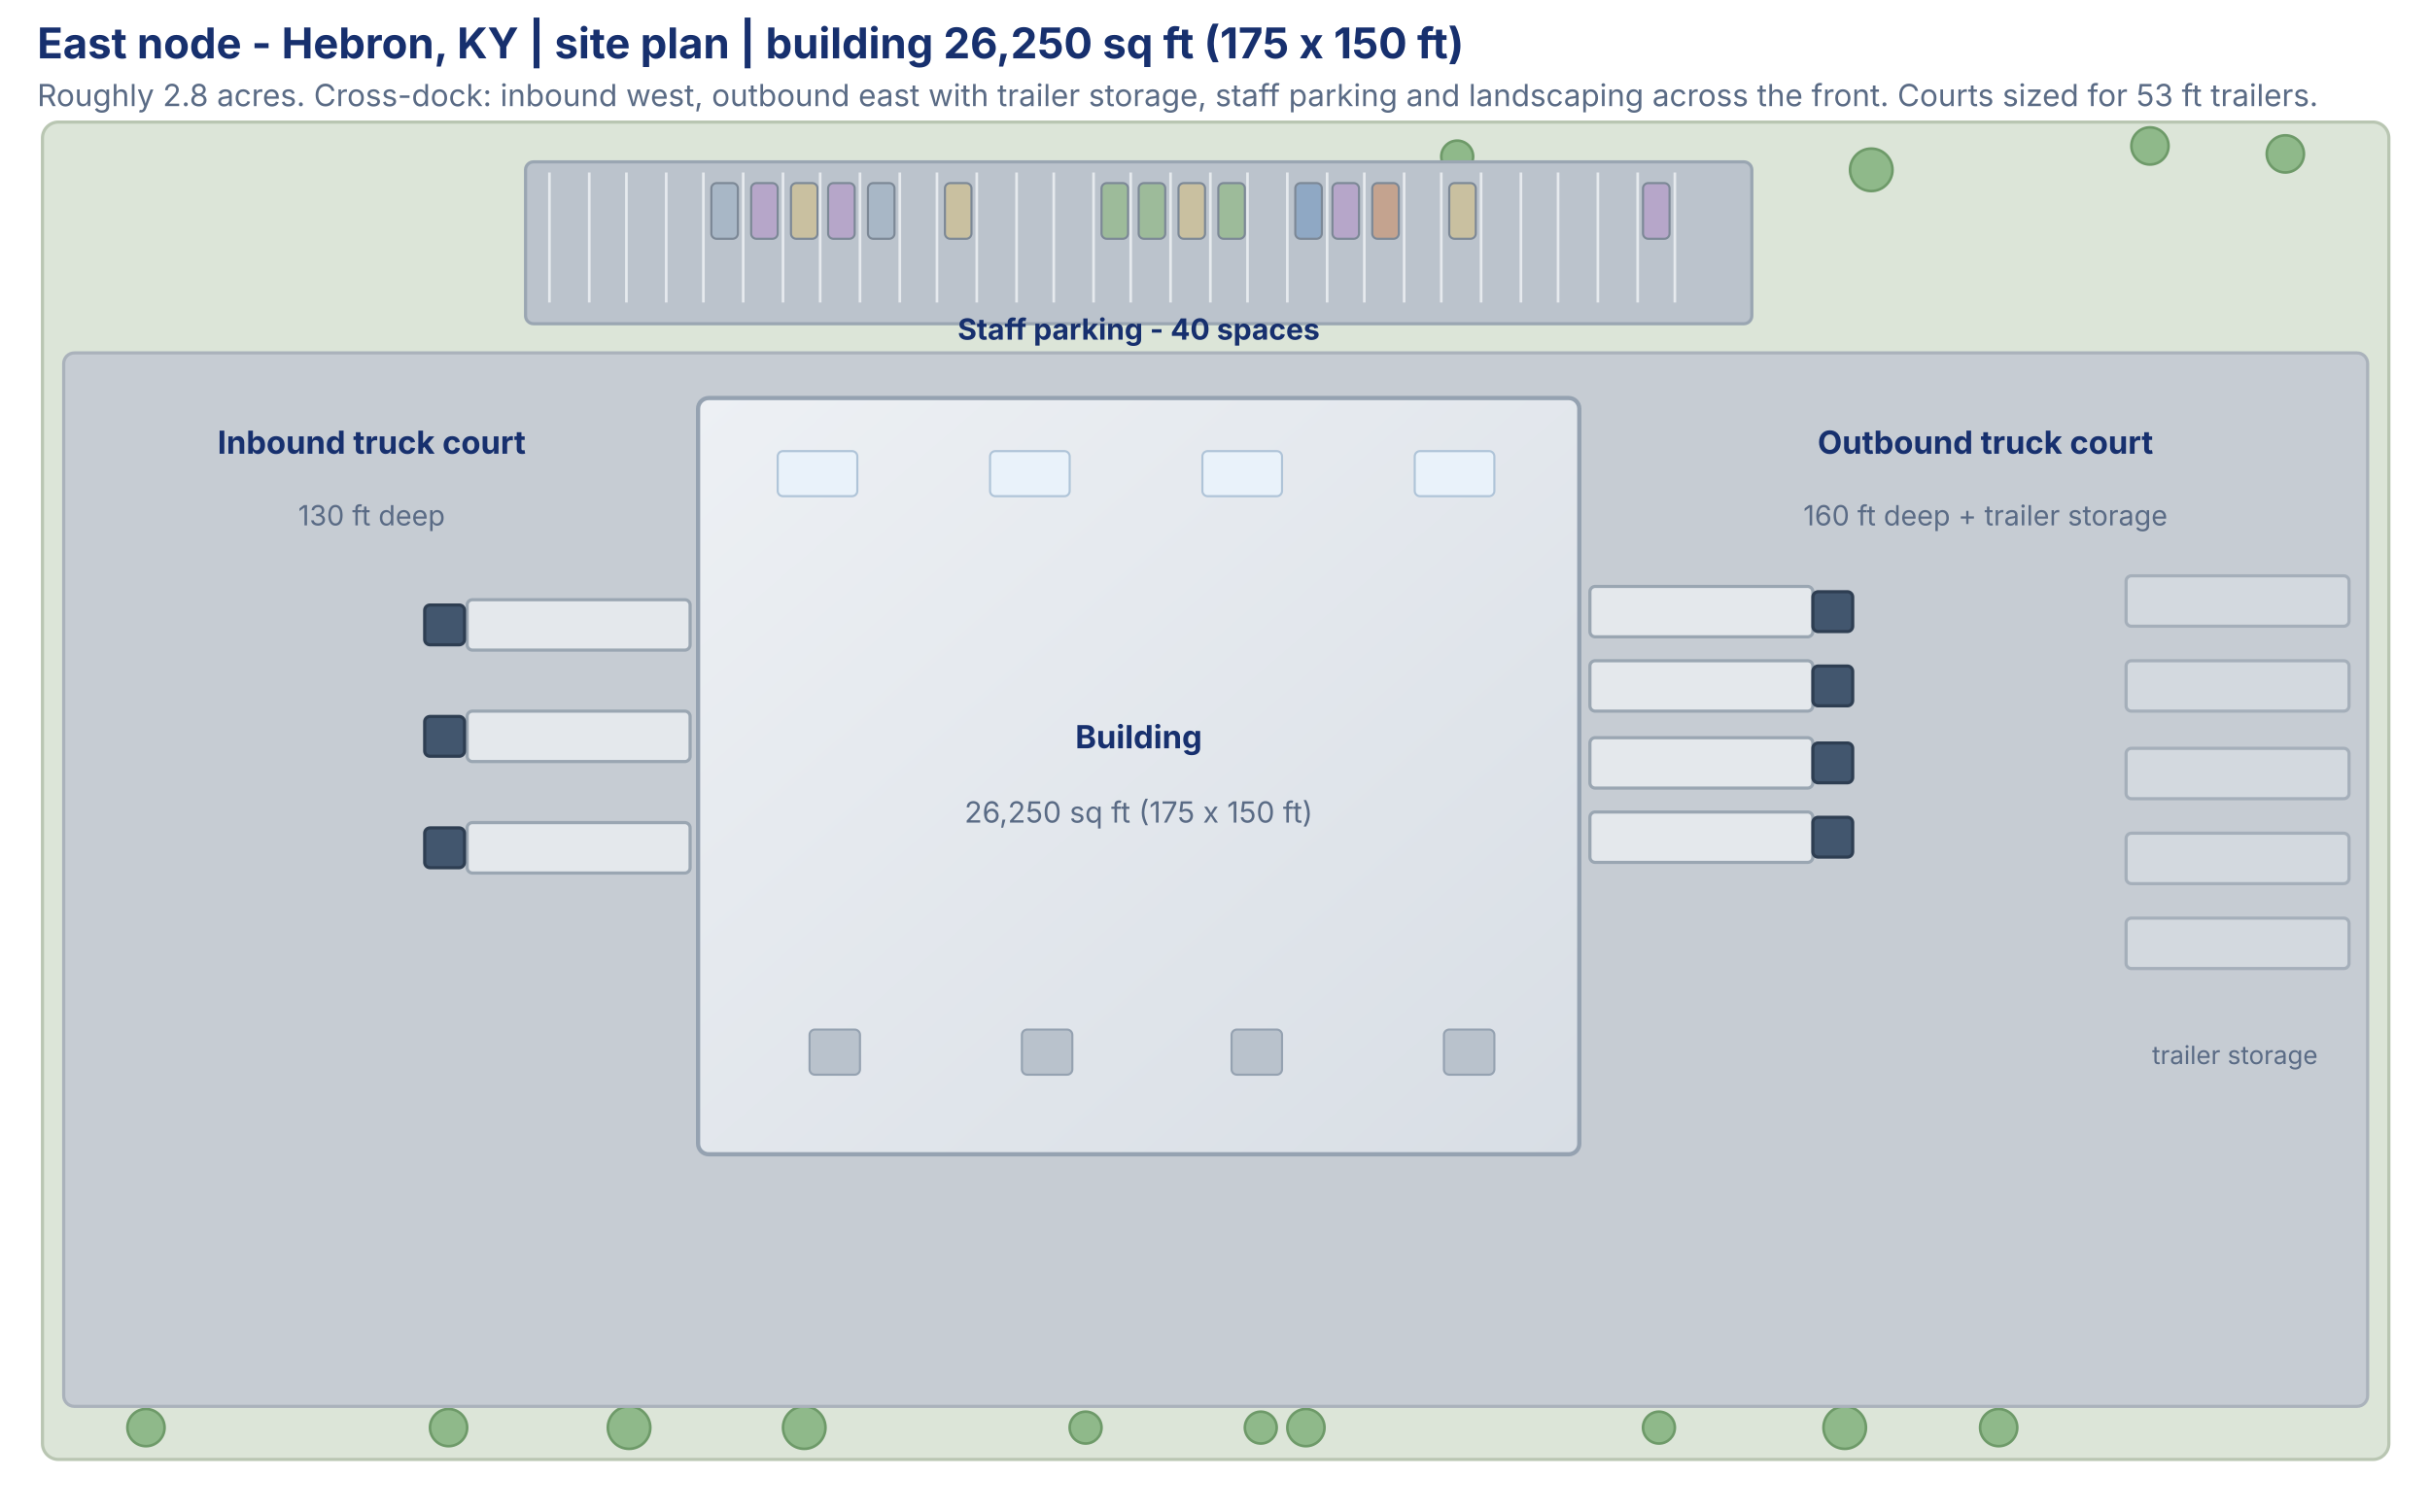
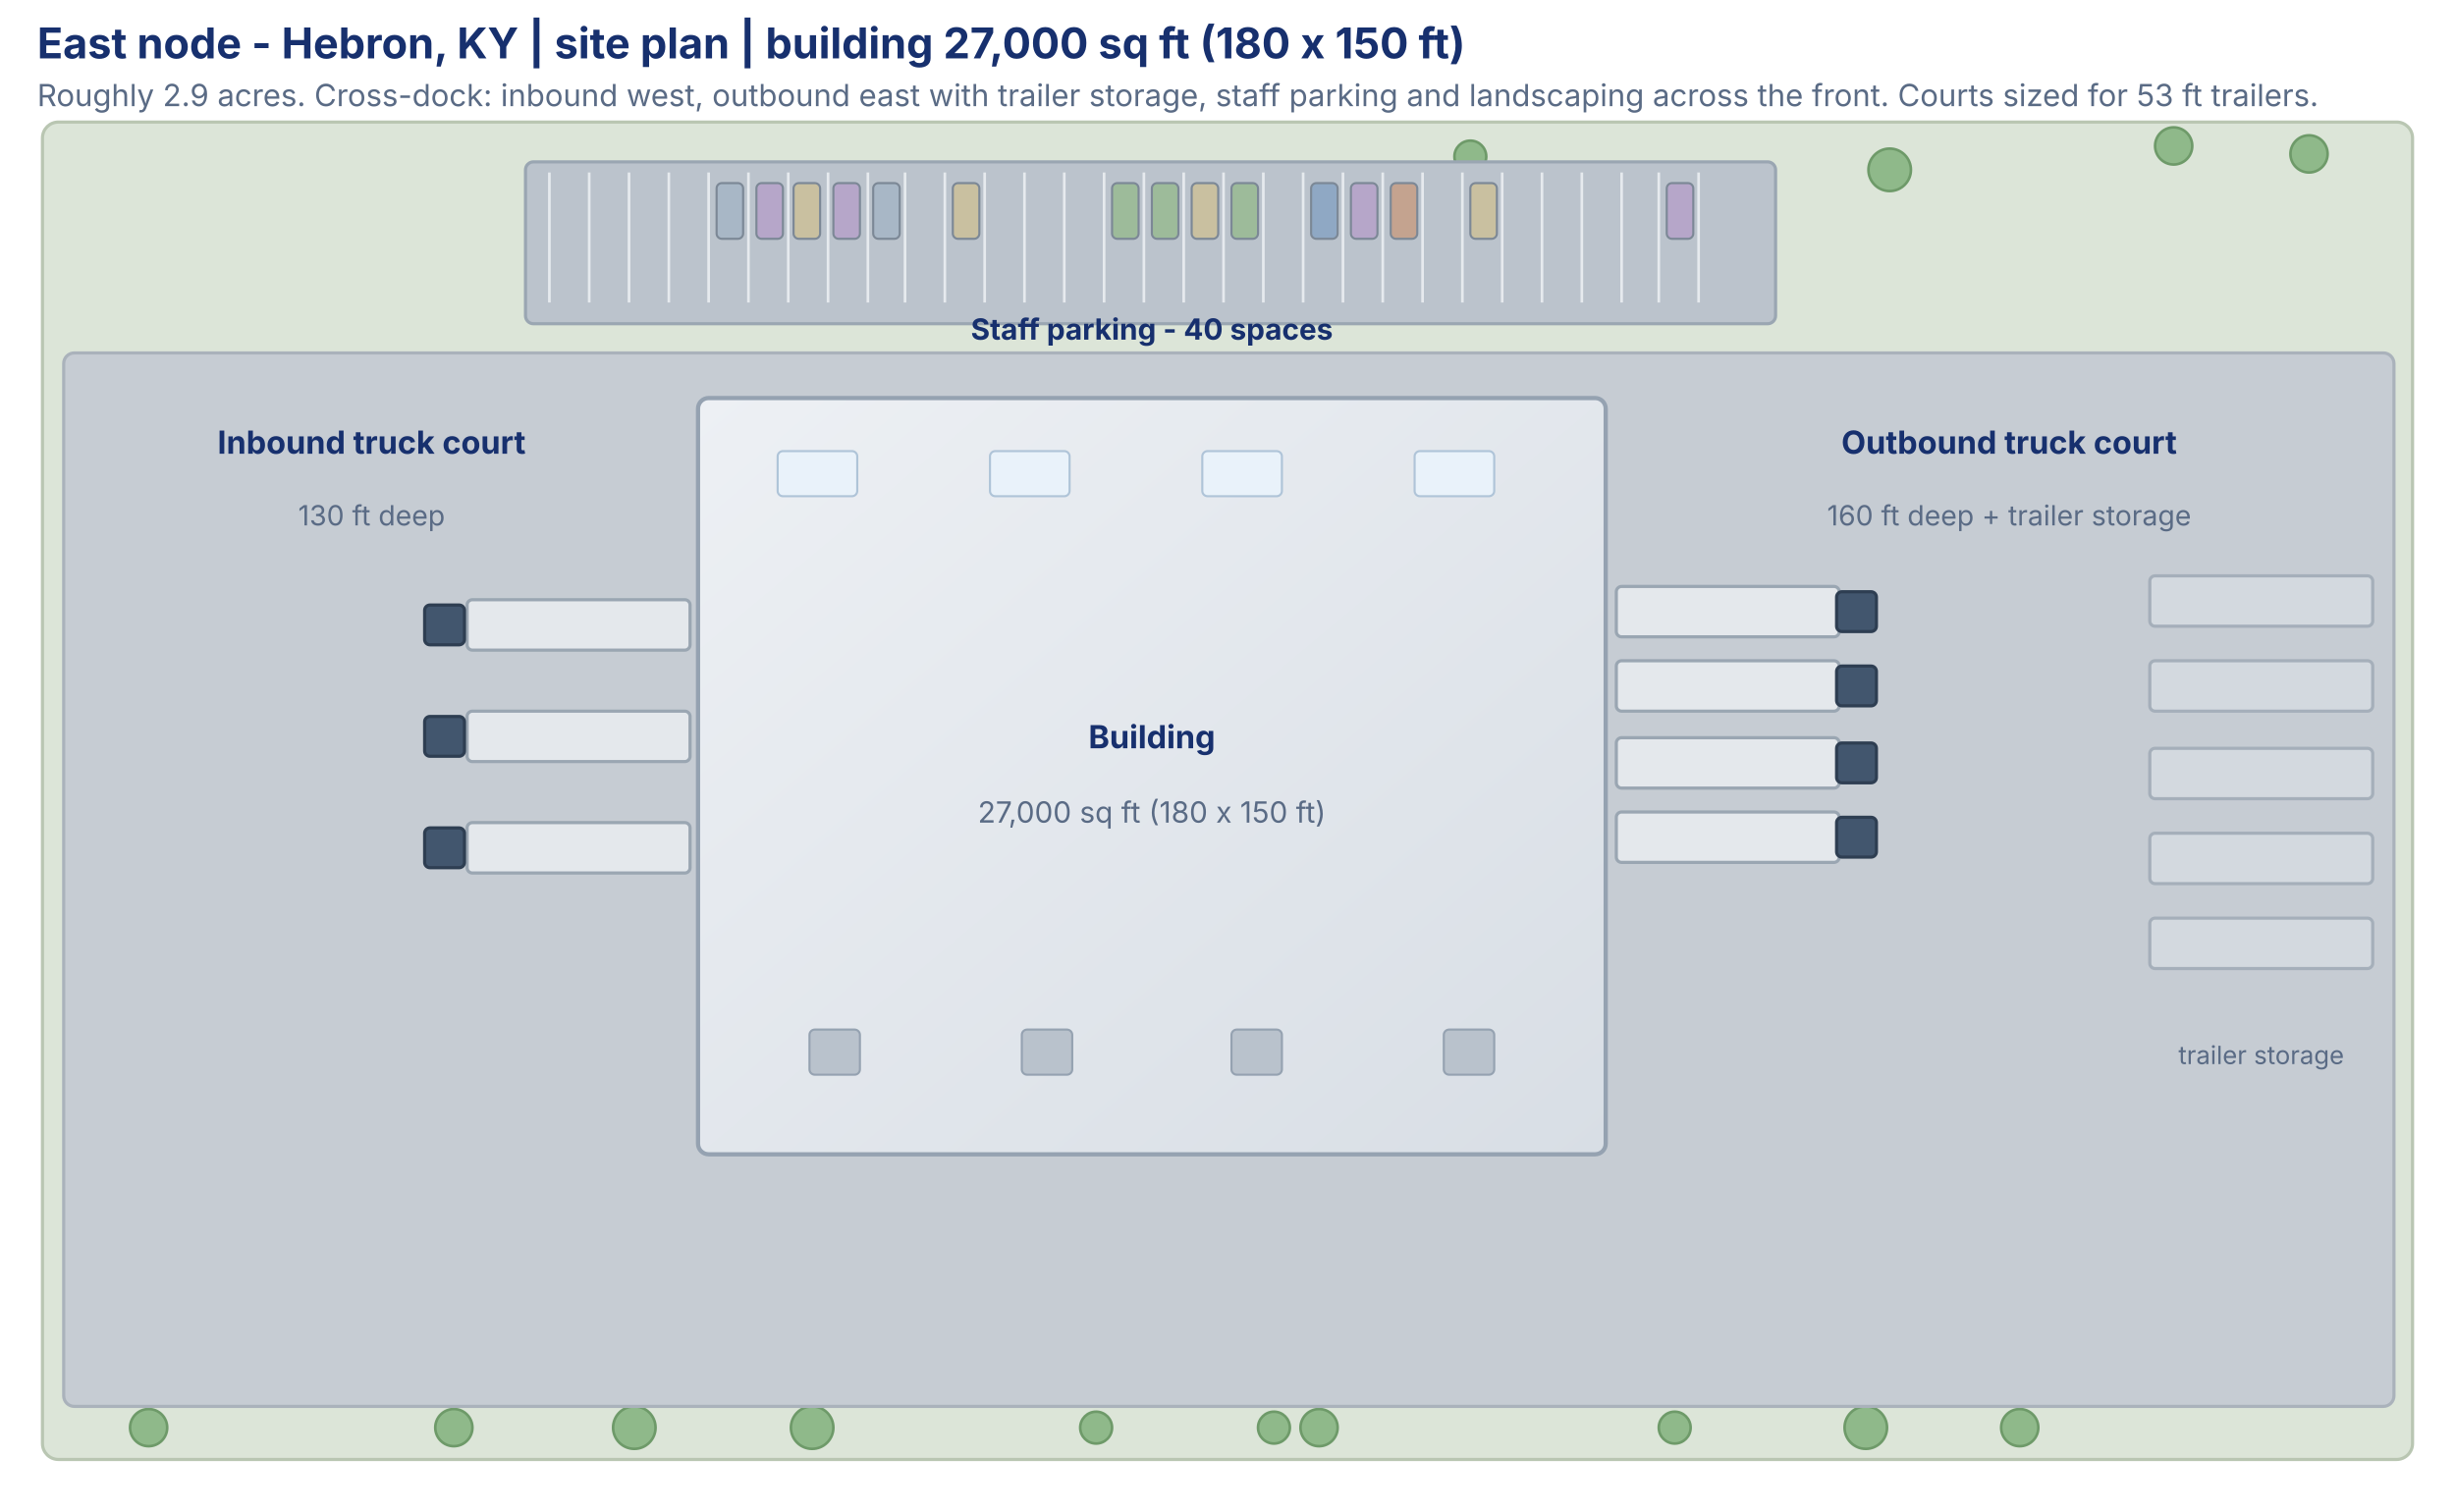
- <svg xmlns="http://www.w3.org/2000/svg" viewBox="-16 -46 915.5 569.5" width="100%" style="max-width:1150px;background:#FBFCFE;border:1px solid #DCE6F0;border-radius:12px;font-family:Inter,system-ui,sans-serif">
-   <text x="-2" y="-24" font-size="16" font-weight="700" fill="#17306E">East node - Hebron, KY  |  site plan  |  building 26,250 sq ft (175 x 150 ft)</text>
-   <text x="-2" y="-6" font-size="11.5" fill="#5A6B85">Roughly 2.8 acres. Cross-dock: inbound west, outbound east with trailer storage, staff parking and landscaping across the front. Courts sized for 53 ft trailers.</text>
+ <svg xmlns="http://www.w3.org/2000/svg" viewBox="-16 -46 925.0 569.5" width="100%" style="max-width:1150px;background:#FBFCFE;border:1px solid #DCE6F0;border-radius:12px;font-family:Inter,system-ui,sans-serif">
+   <text x="-2" y="-24" font-size="16" font-weight="700" fill="#17306E">East node - Hebron, KY  |  site plan  |  building 27,000 sq ft (180 x 150 ft)</text>
+   <text x="-2" y="-6" font-size="11.5" fill="#5A6B85">Roughly 2.9 acres. Cross-dock: inbound west, outbound east with trailer storage, staff parking and landscaping across the front. Courts sized for 53 ft trailers.</text>
  <defs>
    <linearGradient id="roofeast" x1="0" y1="0" x2="1" y2="1">
      <stop offset="0" stop-color="#EDF0F4" />
      <stop offset="1" stop-color="#D8DEE5" />
    </linearGradient>
  </defs>
-   <rect x="0" y="0" width="884" height="504" fill="#DCE5D8" stroke="#B9C6B2" stroke-width="1.2" rx="6" opacity="1.0" />
-   <circle cx="459" cy="492" r="6" fill="#8FB98A" stroke="#6E9A69" stroke-width="1" />
-   <circle cx="609" cy="492" r="6" fill="#8FB98A" stroke="#6E9A69" stroke-width="1" />
-   <circle cx="737" cy="492" r="7" fill="#8FB98A" stroke="#6E9A69" stroke-width="1" />
-   <circle cx="845" cy="12" r="7" fill="#8FB98A" stroke="#6E9A69" stroke-width="1" />
-   <circle cx="287" cy="492" r="8" fill="#8FB98A" stroke="#6E9A69" stroke-width="1" />
-   <circle cx="221" cy="492" r="8" fill="#8FB98A" stroke="#6E9A69" stroke-width="1" />
-   <circle cx="476" cy="492" r="7" fill="#8FB98A" stroke="#6E9A69" stroke-width="1" />
-   <circle cx="679" cy="492" r="8" fill="#8FB98A" stroke="#6E9A69" stroke-width="1" />
-   <circle cx="393" cy="492" r="6" fill="#8FB98A" stroke="#6E9A69" stroke-width="1" />
-   <circle cx="39" cy="492" r="7" fill="#8FB98A" stroke="#6E9A69" stroke-width="1" />
-   <circle cx="153" cy="492" r="7" fill="#8FB98A" stroke="#6E9A69" stroke-width="1" />
-   <circle cx="794" cy="9" r="7" fill="#8FB98A" stroke="#6E9A69" stroke-width="1" />
-   <circle cx="689" cy="18" r="8" fill="#8FB98A" stroke="#6E9A69" stroke-width="1" />
-   <circle cx="533" cy="13" r="6" fill="#8FB98A" stroke="#6E9A69" stroke-width="1" />
-   <rect x="8" y="87" width="868" height="397" fill="#C6CCD3" stroke="#AAB2BB" stroke-width="1.2" rx="4" opacity="1.0" />
-   <rect x="247" y="104" width="332" height="285" fill="url(#roofeast)" stroke="#95A2B1" stroke-width="1.6" rx="4" opacity="1.0" />
+   <rect x="0" y="0" width="893" height="504" fill="#DCE5D8" stroke="#B9C6B2" stroke-width="1.2" rx="6" opacity="1.0" />
+   <circle cx="464" cy="492" r="6" fill="#8FB98A" stroke="#6E9A69" stroke-width="1" />
+   <circle cx="615" cy="492" r="6" fill="#8FB98A" stroke="#6E9A69" stroke-width="1" />
+   <circle cx="745" cy="492" r="7" fill="#8FB98A" stroke="#6E9A69" stroke-width="1" />
+   <circle cx="854" cy="12" r="7" fill="#8FB98A" stroke="#6E9A69" stroke-width="1" />
+   <circle cx="290" cy="492" r="8" fill="#8FB98A" stroke="#6E9A69" stroke-width="1" />
+   <circle cx="223" cy="492" r="8" fill="#8FB98A" stroke="#6E9A69" stroke-width="1" />
+   <circle cx="481" cy="492" r="7" fill="#8FB98A" stroke="#6E9A69" stroke-width="1" />
+   <circle cx="687" cy="492" r="8" fill="#8FB98A" stroke="#6E9A69" stroke-width="1" />
+   <circle cx="397" cy="492" r="6" fill="#8FB98A" stroke="#6E9A69" stroke-width="1" />
+   <circle cx="40" cy="492" r="7" fill="#8FB98A" stroke="#6E9A69" stroke-width="1" />
+   <circle cx="155" cy="492" r="7" fill="#8FB98A" stroke="#6E9A69" stroke-width="1" />
+   <circle cx="803" cy="9" r="7" fill="#8FB98A" stroke="#6E9A69" stroke-width="1" />
+   <circle cx="696" cy="18" r="8" fill="#8FB98A" stroke="#6E9A69" stroke-width="1" />
+   <circle cx="538" cy="13" r="6" fill="#8FB98A" stroke="#6E9A69" stroke-width="1" />
+   <rect x="8" y="87" width="878" height="397" fill="#C6CCD3" stroke="#AAB2BB" stroke-width="1.2" rx="4" opacity="1.0" />
+   <rect x="247" y="104" width="342" height="285" fill="url(#roofeast)" stroke="#95A2B1" stroke-width="1.6" rx="4" opacity="1.0" />
  <rect x="277" y="124" width="30" height="17" fill="#E9F2FA" stroke="#AFC4D8" stroke-width="0.8" rx="2" opacity="1.0" />
  <rect x="289" y="342" width="19" height="17" fill="#B9C2CC" stroke="#95A2B1" stroke-width="0.8" rx="2" opacity="1.0" />
  <rect x="357" y="124" width="30" height="17" fill="#E9F2FA" stroke="#AFC4D8" stroke-width="0.8" rx="2" opacity="1.0" />
  <rect x="369" y="342" width="19" height="17" fill="#B9C2CC" stroke="#95A2B1" stroke-width="0.8" rx="2" opacity="1.0" />
  <rect x="437" y="124" width="30" height="17" fill="#E9F2FA" stroke="#AFC4D8" stroke-width="0.8" rx="2" opacity="1.0" />
  <rect x="448" y="342" width="19" height="17" fill="#B9C2CC" stroke="#95A2B1" stroke-width="0.8" rx="2" opacity="1.0" />
  <rect x="517" y="124" width="30" height="17" fill="#E9F2FA" stroke="#AFC4D8" stroke-width="0.8" rx="2" opacity="1.0" />
  <rect x="528" y="342" width="19" height="17" fill="#B9C2CC" stroke="#95A2B1" stroke-width="0.8" rx="2" opacity="1.0" />
-   <text x="413" y="236" font-size="12" font-weight="700" fill="#17306E" text-anchor="middle">Building</text>
-   <text x="413" y="264" font-size="11" font-weight="400" fill="#5A6B85" text-anchor="middle">26,250 sq ft (175 x 150 ft)</text>
+   <text x="418" y="236" font-size="12" font-weight="700" fill="#17306E" text-anchor="middle">Building</text>
+   <text x="418" y="264" font-size="11" font-weight="400" fill="#5A6B85" text-anchor="middle">27,000 sq ft (180 x 150 ft)</text>
  <text x="124" y="125" font-size="12" font-weight="700" fill="#17306E" text-anchor="middle">Inbound truck court</text>
  <text x="124" y="152" font-size="10.5" font-weight="400" fill="#5A6B85" text-anchor="middle">130 ft deep</text>
-   <text x="732" y="125" font-size="12" font-weight="700" fill="#17306E" text-anchor="middle">Outbound truck court</text>
-   <text x="732" y="152" font-size="10.5" font-weight="400" fill="#5A6B85" text-anchor="middle">160 ft deep + trailer storage</text>
+   <text x="741" y="125" font-size="12" font-weight="700" fill="#17306E" text-anchor="middle">Outbound truck court</text>
+   <text x="741" y="152" font-size="10.5" font-weight="400" fill="#5A6B85" text-anchor="middle">160 ft deep + trailer storage</text>
  <rect x="160" y="180" width="84" height="19" fill="#E4E8EC" stroke="#9AA6B2" stroke-width="1.2" rx="2" opacity="1.0" />
  <rect x="144" y="182" width="15" height="15" fill="#42566E" stroke="#2E3E52" stroke-width="1.2" rx="2" opacity="1.0" />
  <rect x="160" y="222" width="84" height="19" fill="#E4E8EC" stroke="#9AA6B2" stroke-width="1.2" rx="2" opacity="1.0" />
  <rect x="144" y="224" width="15" height="15" fill="#42566E" stroke="#2E3E52" stroke-width="1.2" rx="2" opacity="1.0" />
  <rect x="160" y="264" width="84" height="19" fill="#E4E8EC" stroke="#9AA6B2" stroke-width="1.2" rx="2" opacity="1.0" />
  <rect x="144" y="266" width="15" height="15" fill="#42566E" stroke="#2E3E52" stroke-width="1.2" rx="2" opacity="1.0" />
-   <rect x="583" y="175" width="84" height="19" fill="#E4E8EC" stroke="#9AA6B2" stroke-width="1.2" rx="2" opacity="1.0" />
-   <rect x="667" y="177" width="15" height="15" fill="#42566E" stroke="#2E3E52" stroke-width="1.2" rx="2" opacity="1.0" />
-   <rect x="583" y="203" width="84" height="19" fill="#E4E8EC" stroke="#9AA6B2" stroke-width="1.2" rx="2" opacity="1.0" />
-   <rect x="667" y="205" width="15" height="15" fill="#42566E" stroke="#2E3E52" stroke-width="1.2" rx="2" opacity="1.0" />
-   <rect x="583" y="232" width="84" height="19" fill="#E4E8EC" stroke="#9AA6B2" stroke-width="1.2" rx="2" opacity="1.0" />
-   <rect x="667" y="234" width="15" height="15" fill="#42566E" stroke="#2E3E52" stroke-width="1.2" rx="2" opacity="1.0" />
-   <rect x="583" y="260" width="84" height="19" fill="#E4E8EC" stroke="#9AA6B2" stroke-width="1.2" rx="2" opacity="1.0" />
-   <rect x="667" y="262" width="15" height="15" fill="#42566E" stroke="#2E3E52" stroke-width="1.2" rx="2" opacity="1.0" />
-   <rect x="785" y="171" width="84" height="19" fill="#D3D9DF" stroke="#A5AFBA" stroke-width="1.2" rx="2" opacity="1.0" />
-   <rect x="785" y="203" width="84" height="19" fill="#D3D9DF" stroke="#A5AFBA" stroke-width="1.2" rx="2" opacity="1.0" />
-   <rect x="785" y="236" width="84" height="19" fill="#D3D9DF" stroke="#A5AFBA" stroke-width="1.2" rx="2" opacity="1.0" />
-   <rect x="785" y="268" width="84" height="19" fill="#D3D9DF" stroke="#A5AFBA" stroke-width="1.2" rx="2" opacity="1.0" />
-   <rect x="785" y="300" width="84" height="19" fill="#D3D9DF" stroke="#A5AFBA" stroke-width="1.2" rx="2" opacity="1.0" />
-   <text x="826" y="355" font-size="9.5" font-weight="400" fill="#5A6B85" text-anchor="middle">trailer storage</text>
-   <rect x="182" y="15" width="462" height="61" fill="#BBC3CC" stroke="#9AA6B2" stroke-width="1.2" rx="3" opacity="1.0" />
-   <text x="413" y="82" font-size="11" font-weight="700" fill="#17306E" text-anchor="middle">Staff parking - 40 spaces</text>
+   <rect x="593" y="175" width="84" height="19" fill="#E4E8EC" stroke="#9AA6B2" stroke-width="1.2" rx="2" opacity="1.0" />
+   <rect x="676" y="177" width="15" height="15" fill="#42566E" stroke="#2E3E52" stroke-width="1.2" rx="2" opacity="1.0" />
+   <rect x="593" y="203" width="84" height="19" fill="#E4E8EC" stroke="#9AA6B2" stroke-width="1.2" rx="2" opacity="1.0" />
+   <rect x="676" y="205" width="15" height="15" fill="#42566E" stroke="#2E3E52" stroke-width="1.2" rx="2" opacity="1.0" />
+   <rect x="593" y="232" width="84" height="19" fill="#E4E8EC" stroke="#9AA6B2" stroke-width="1.2" rx="2" opacity="1.0" />
+   <rect x="676" y="234" width="15" height="15" fill="#42566E" stroke="#2E3E52" stroke-width="1.2" rx="2" opacity="1.0" />
+   <rect x="593" y="260" width="84" height="19" fill="#E4E8EC" stroke="#9AA6B2" stroke-width="1.2" rx="2" opacity="1.0" />
+   <rect x="676" y="262" width="15" height="15" fill="#42566E" stroke="#2E3E52" stroke-width="1.2" rx="2" opacity="1.0" />
+   <rect x="794" y="171" width="84" height="19" fill="#D3D9DF" stroke="#A5AFBA" stroke-width="1.2" rx="2" opacity="1.0" />
+   <rect x="794" y="203" width="84" height="19" fill="#D3D9DF" stroke="#A5AFBA" stroke-width="1.2" rx="2" opacity="1.0" />
+   <rect x="794" y="236" width="84" height="19" fill="#D3D9DF" stroke="#A5AFBA" stroke-width="1.2" rx="2" opacity="1.0" />
+   <rect x="794" y="268" width="84" height="19" fill="#D3D9DF" stroke="#A5AFBA" stroke-width="1.2" rx="2" opacity="1.0" />
+   <rect x="794" y="300" width="84" height="19" fill="#D3D9DF" stroke="#A5AFBA" stroke-width="1.2" rx="2" opacity="1.0" />
+   <text x="836" y="355" font-size="9.5" font-weight="400" fill="#5A6B85" text-anchor="middle">trailer storage</text>
+   <rect x="182" y="15" width="471" height="61" fill="#BBC3CC" stroke="#9AA6B2" stroke-width="1.2" rx="3" opacity="1.0" />
+   <text x="418" y="82" font-size="11" font-weight="700" fill="#17306E" text-anchor="middle">Staff parking - 40 spaces</text>
  <line x1="191" y1="19" x2="191" y2="68" stroke="#E6EAEE" stroke-width="1" />
  <line x1="206" y1="19" x2="206" y2="68" stroke="#E6EAEE" stroke-width="1" />
-   <line x1="220" y1="19" x2="220" y2="68" stroke="#E6EAEE" stroke-width="1" />
-   <line x1="235" y1="19" x2="235" y2="68" stroke="#E6EAEE" stroke-width="1" />
-   <line x1="249" y1="19" x2="249" y2="68" stroke="#E6EAEE" stroke-width="1" />
-   <rect x="252" y="23" width="10" height="21" fill="#A8B7C6" stroke="#7C8896" stroke-width="0.8" rx="2" opacity="1.0" />
-   <line x1="264" y1="19" x2="264" y2="68" stroke="#E6EAEE" stroke-width="1" />
-   <rect x="267" y="23" width="10" height="21" fill="#B6A6C9" stroke="#7C8896" stroke-width="0.8" rx="2" opacity="1.0" />
-   <line x1="279" y1="19" x2="279" y2="68" stroke="#E6EAEE" stroke-width="1" />
-   <rect x="282" y="23" width="10" height="21" fill="#C9C0A0" stroke="#7C8896" stroke-width="0.8" rx="2" opacity="1.0" />
-   <line x1="293" y1="19" x2="293" y2="68" stroke="#E6EAEE" stroke-width="1" />
-   <rect x="296" y="23" width="10" height="21" fill="#B6A6C9" stroke="#7C8896" stroke-width="0.8" rx="2" opacity="1.0" />
-   <line x1="308" y1="19" x2="308" y2="68" stroke="#E6EAEE" stroke-width="1" />
-   <rect x="311" y="23" width="10" height="21" fill="#A8B7C6" stroke="#7C8896" stroke-width="0.8" rx="2" opacity="1.0" />
-   <line x1="323" y1="19" x2="323" y2="68" stroke="#E6EAEE" stroke-width="1" />
-   <line x1="337" y1="19" x2="337" y2="68" stroke="#E6EAEE" stroke-width="1" />
-   <rect x="340" y="23" width="10" height="21" fill="#C9C0A0" stroke="#7C8896" stroke-width="0.8" rx="2" opacity="1.0" />
-   <line x1="352" y1="19" x2="352" y2="68" stroke="#E6EAEE" stroke-width="1" />
-   <line x1="367" y1="19" x2="367" y2="68" stroke="#E6EAEE" stroke-width="1" />
-   <line x1="381" y1="19" x2="381" y2="68" stroke="#E6EAEE" stroke-width="1" />
-   <line x1="396" y1="19" x2="396" y2="68" stroke="#E6EAEE" stroke-width="1" />
-   <rect x="399" y="23" width="10" height="21" fill="#9DBB9A" stroke="#7C8896" stroke-width="0.8" rx="2" opacity="1.0" />
-   <line x1="410" y1="19" x2="410" y2="68" stroke="#E6EAEE" stroke-width="1" />
-   <rect x="413" y="23" width="10" height="21" fill="#9DBB9A" stroke="#7C8896" stroke-width="0.8" rx="2" opacity="1.0" />
-   <line x1="425" y1="19" x2="425" y2="68" stroke="#E6EAEE" stroke-width="1" />
-   <rect x="428" y="23" width="10" height="21" fill="#C9C0A0" stroke="#7C8896" stroke-width="0.8" rx="2" opacity="1.0" />
-   <line x1="440" y1="19" x2="440" y2="68" stroke="#E6EAEE" stroke-width="1" />
-   <rect x="443" y="23" width="10" height="21" fill="#9DBB9A" stroke="#7C8896" stroke-width="0.8" rx="2" opacity="1.0" />
-   <line x1="454" y1="19" x2="454" y2="68" stroke="#E6EAEE" stroke-width="1" />
-   <line x1="469" y1="19" x2="469" y2="68" stroke="#E6EAEE" stroke-width="1" />
-   <rect x="472" y="23" width="10" height="21" fill="#8FA8C4" stroke="#7C8896" stroke-width="0.8" rx="2" opacity="1.0" />
-   <line x1="484" y1="19" x2="484" y2="68" stroke="#E6EAEE" stroke-width="1" />
-   <rect x="486" y="23" width="10" height="21" fill="#B6A6C9" stroke="#7C8896" stroke-width="0.8" rx="2" opacity="1.0" />
-   <line x1="498" y1="19" x2="498" y2="68" stroke="#E6EAEE" stroke-width="1" />
-   <rect x="501" y="23" width="10" height="21" fill="#C4A38F" stroke="#7C8896" stroke-width="0.8" rx="2" opacity="1.0" />
-   <line x1="513" y1="19" x2="513" y2="68" stroke="#E6EAEE" stroke-width="1" />
-   <line x1="527" y1="19" x2="527" y2="68" stroke="#E6EAEE" stroke-width="1" />
-   <rect x="530" y="23" width="10" height="21" fill="#C9C0A0" stroke="#7C8896" stroke-width="0.8" rx="2" opacity="1.0" />
-   <line x1="542" y1="19" x2="542" y2="68" stroke="#E6EAEE" stroke-width="1" />
-   <line x1="557" y1="19" x2="557" y2="68" stroke="#E6EAEE" stroke-width="1" />
-   <line x1="571" y1="19" x2="571" y2="68" stroke="#E6EAEE" stroke-width="1" />
-   <line x1="586" y1="19" x2="586" y2="68" stroke="#E6EAEE" stroke-width="1" />
-   <line x1="601" y1="19" x2="601" y2="68" stroke="#E6EAEE" stroke-width="1" />
-   <rect x="603" y="23" width="10" height="21" fill="#B6A6C9" stroke="#7C8896" stroke-width="0.8" rx="2" opacity="1.0" />
-   <line x1="615" y1="19" x2="615" y2="68" stroke="#E6EAEE" stroke-width="1" />
+   <line x1="221" y1="19" x2="221" y2="68" stroke="#E6EAEE" stroke-width="1" />
+   <line x1="236" y1="19" x2="236" y2="68" stroke="#E6EAEE" stroke-width="1" />
+   <line x1="251" y1="19" x2="251" y2="68" stroke="#E6EAEE" stroke-width="1" />
+   <rect x="254" y="23" width="10" height="21" fill="#A8B7C6" stroke="#7C8896" stroke-width="0.8" rx="2" opacity="1.0" />
+   <line x1="266" y1="19" x2="266" y2="68" stroke="#E6EAEE" stroke-width="1" />
+   <rect x="269" y="23" width="10" height="21" fill="#B6A6C9" stroke="#7C8896" stroke-width="0.8" rx="2" opacity="1.0" />
+   <line x1="281" y1="19" x2="281" y2="68" stroke="#E6EAEE" stroke-width="1" />
+   <rect x="283" y="23" width="10" height="21" fill="#C9C0A0" stroke="#7C8896" stroke-width="0.8" rx="2" opacity="1.0" />
+   <line x1="296" y1="19" x2="296" y2="68" stroke="#E6EAEE" stroke-width="1" />
+   <rect x="298" y="23" width="10" height="21" fill="#B6A6C9" stroke="#7C8896" stroke-width="0.8" rx="2" opacity="1.0" />
+   <line x1="311" y1="19" x2="311" y2="68" stroke="#E6EAEE" stroke-width="1" />
+   <rect x="313" y="23" width="10" height="21" fill="#A8B7C6" stroke="#7C8896" stroke-width="0.8" rx="2" opacity="1.0" />
+   <line x1="325" y1="19" x2="325" y2="68" stroke="#E6EAEE" stroke-width="1" />
+   <line x1="340" y1="19" x2="340" y2="68" stroke="#E6EAEE" stroke-width="1" />
+   <rect x="343" y="23" width="10" height="21" fill="#C9C0A0" stroke="#7C8896" stroke-width="0.8" rx="2" opacity="1.0" />
+   <line x1="355" y1="19" x2="355" y2="68" stroke="#E6EAEE" stroke-width="1" />
+   <line x1="370" y1="19" x2="370" y2="68" stroke="#E6EAEE" stroke-width="1" />
+   <line x1="385" y1="19" x2="385" y2="68" stroke="#E6EAEE" stroke-width="1" />
+   <line x1="400" y1="19" x2="400" y2="68" stroke="#E6EAEE" stroke-width="1" />
+   <rect x="403" y="23" width="10" height="21" fill="#9DBB9A" stroke="#7C8896" stroke-width="0.8" rx="2" opacity="1.0" />
+   <line x1="415" y1="19" x2="415" y2="68" stroke="#E6EAEE" stroke-width="1" />
+   <rect x="418" y="23" width="10" height="21" fill="#9DBB9A" stroke="#7C8896" stroke-width="0.8" rx="2" opacity="1.0" />
+   <line x1="430" y1="19" x2="430" y2="68" stroke="#E6EAEE" stroke-width="1" />
+   <rect x="433" y="23" width="10" height="21" fill="#C9C0A0" stroke="#7C8896" stroke-width="0.8" rx="2" opacity="1.0" />
+   <line x1="445" y1="19" x2="445" y2="68" stroke="#E6EAEE" stroke-width="1" />
+   <rect x="448" y="23" width="10" height="21" fill="#9DBB9A" stroke="#7C8896" stroke-width="0.8" rx="2" opacity="1.0" />
+   <line x1="460" y1="19" x2="460" y2="68" stroke="#E6EAEE" stroke-width="1" />
+   <line x1="475" y1="19" x2="475" y2="68" stroke="#E6EAEE" stroke-width="1" />
+   <rect x="478" y="23" width="10" height="21" fill="#8FA8C4" stroke="#7C8896" stroke-width="0.8" rx="2" opacity="1.0" />
+   <line x1="490" y1="19" x2="490" y2="68" stroke="#E6EAEE" stroke-width="1" />
+   <rect x="493" y="23" width="10" height="21" fill="#B6A6C9" stroke="#7C8896" stroke-width="0.8" rx="2" opacity="1.0" />
+   <line x1="505" y1="19" x2="505" y2="68" stroke="#E6EAEE" stroke-width="1" />
+   <rect x="508" y="23" width="10" height="21" fill="#C4A38F" stroke="#7C8896" stroke-width="0.8" rx="2" opacity="1.0" />
+   <line x1="520" y1="19" x2="520" y2="68" stroke="#E6EAEE" stroke-width="1" />
+   <line x1="535" y1="19" x2="535" y2="68" stroke="#E6EAEE" stroke-width="1" />
+   <rect x="538" y="23" width="10" height="21" fill="#C9C0A0" stroke="#7C8896" stroke-width="0.8" rx="2" opacity="1.0" />
+   <line x1="550" y1="19" x2="550" y2="68" stroke="#E6EAEE" stroke-width="1" />
+   <line x1="565" y1="19" x2="565" y2="68" stroke="#E6EAEE" stroke-width="1" />
+   <line x1="580" y1="19" x2="580" y2="68" stroke="#E6EAEE" stroke-width="1" />
+   <line x1="595" y1="19" x2="595" y2="68" stroke="#E6EAEE" stroke-width="1" />
+   <line x1="609" y1="19" x2="609" y2="68" stroke="#E6EAEE" stroke-width="1" />
+   <rect x="612" y="23" width="10" height="21" fill="#B6A6C9" stroke="#7C8896" stroke-width="0.8" rx="2" opacity="1.0" />
+   <line x1="624" y1="19" x2="624" y2="68" stroke="#E6EAEE" stroke-width="1" />
</svg>
